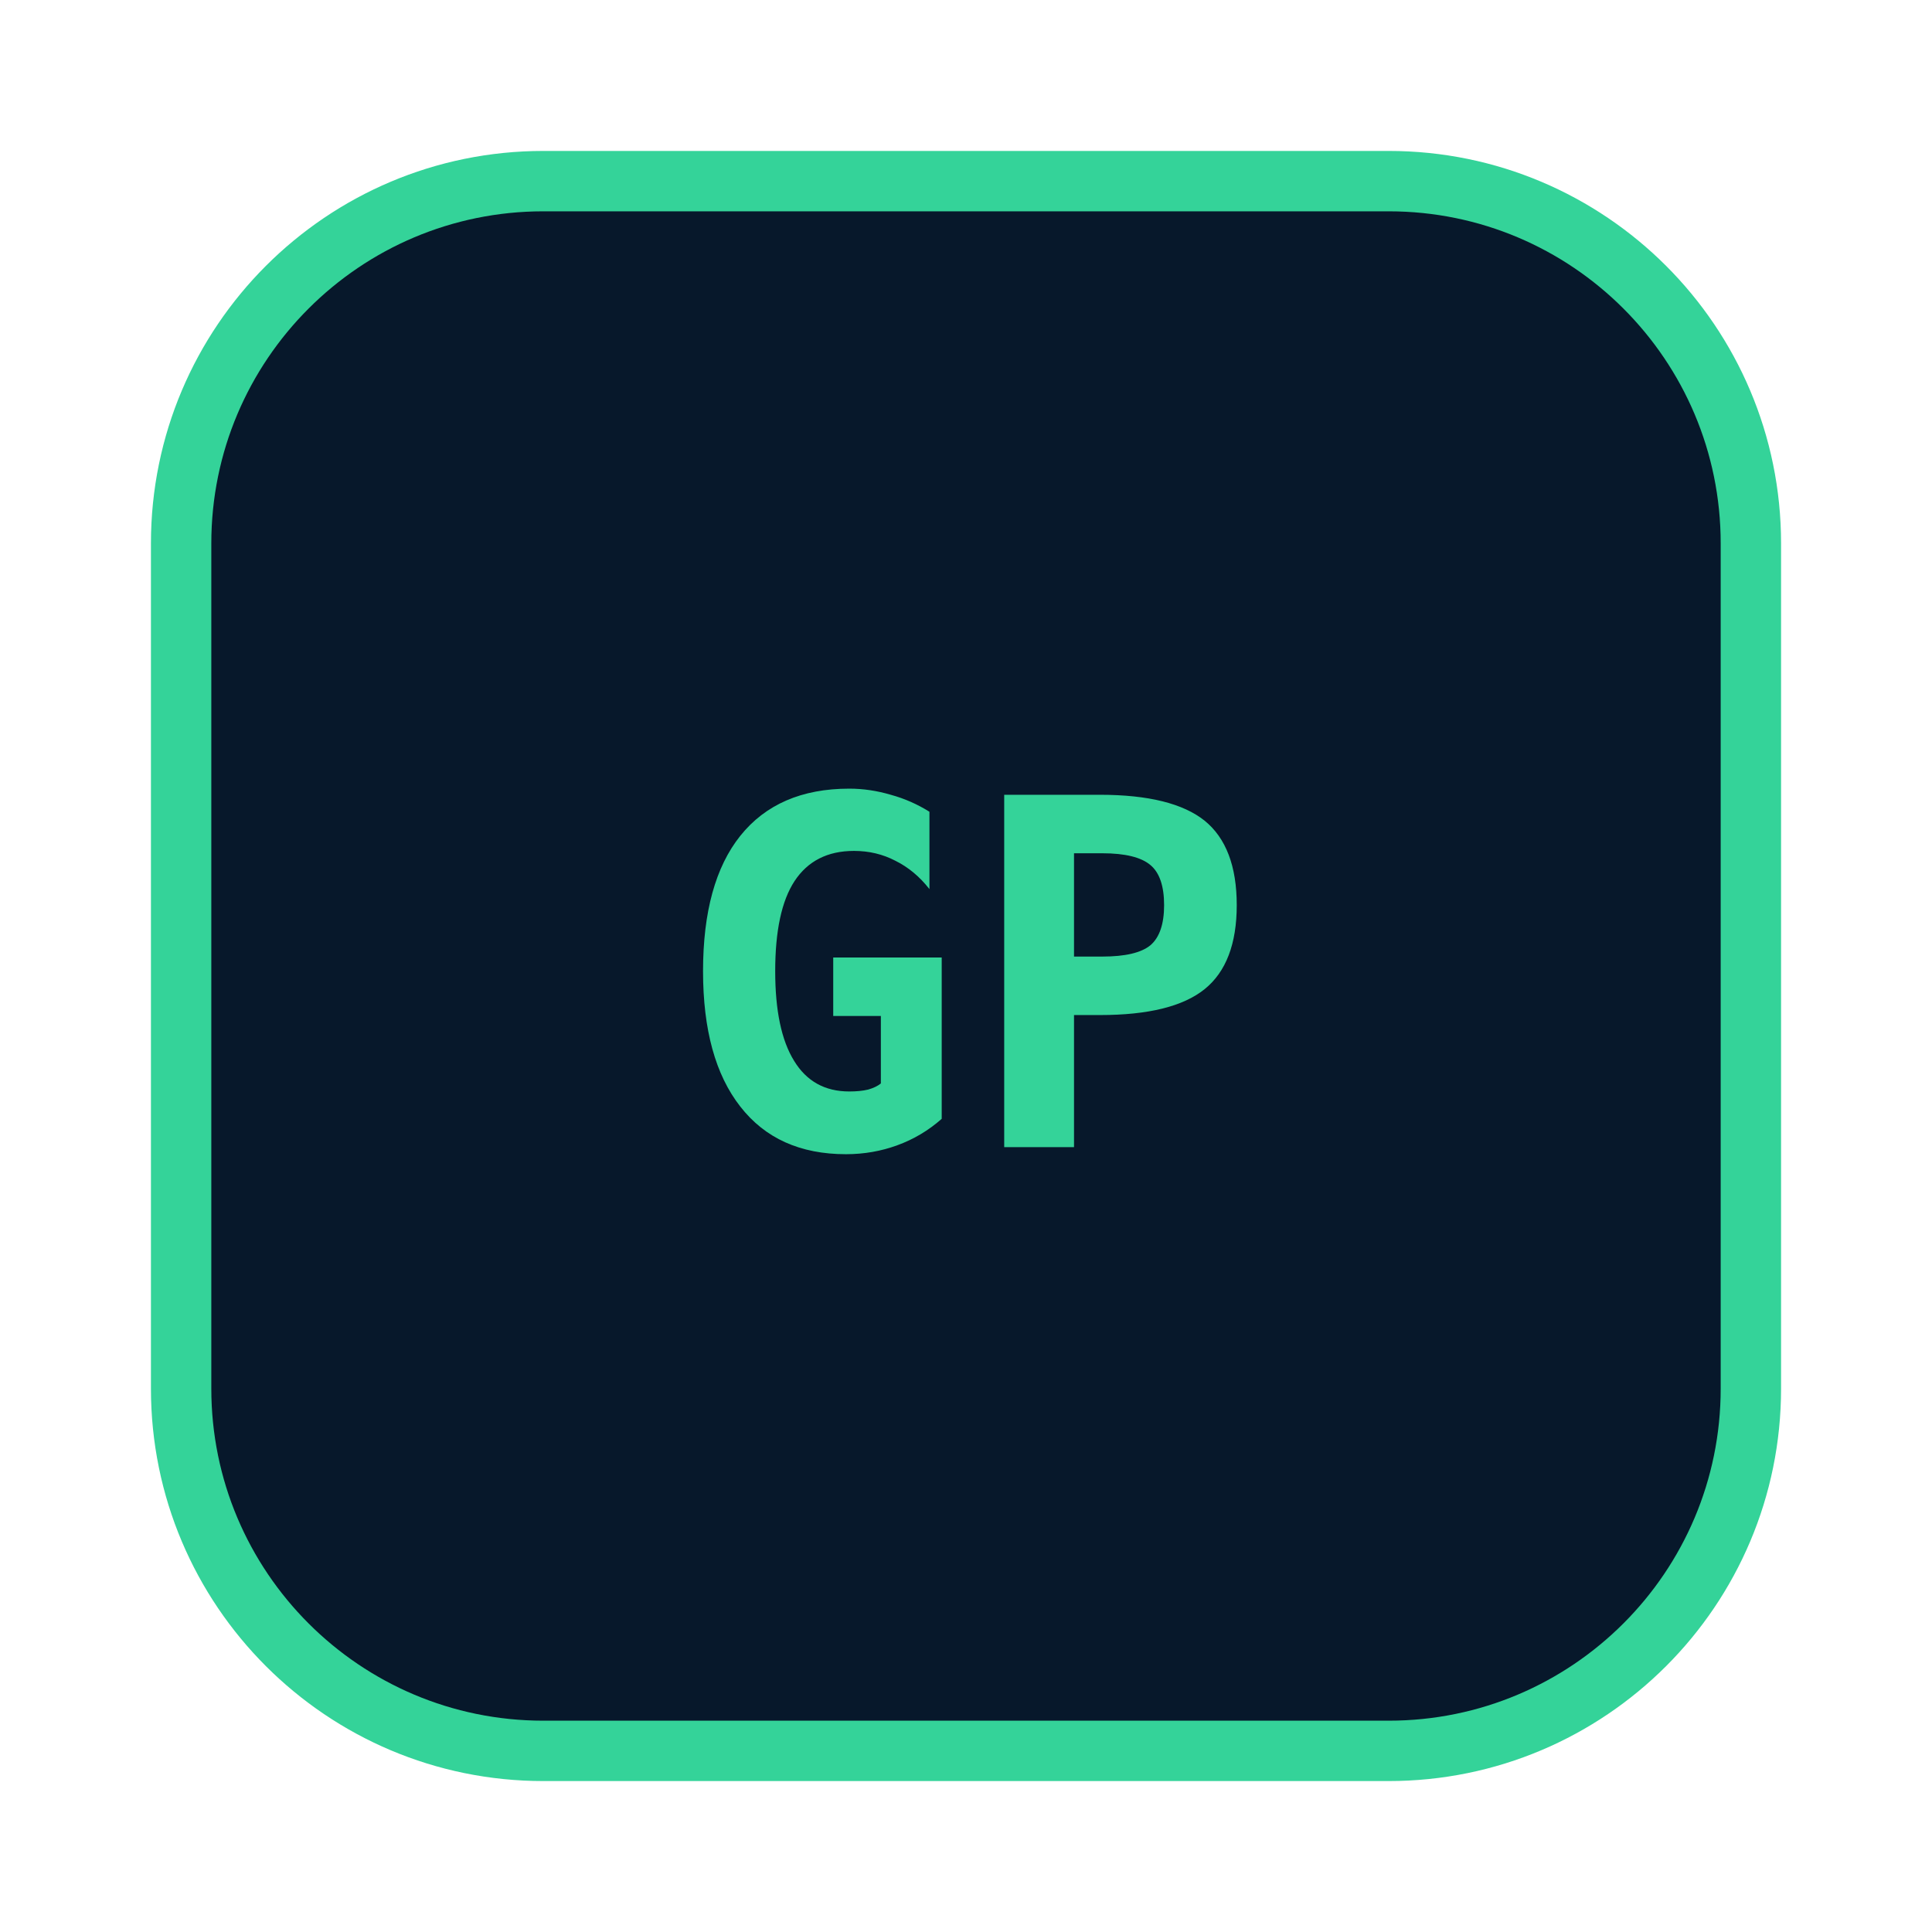
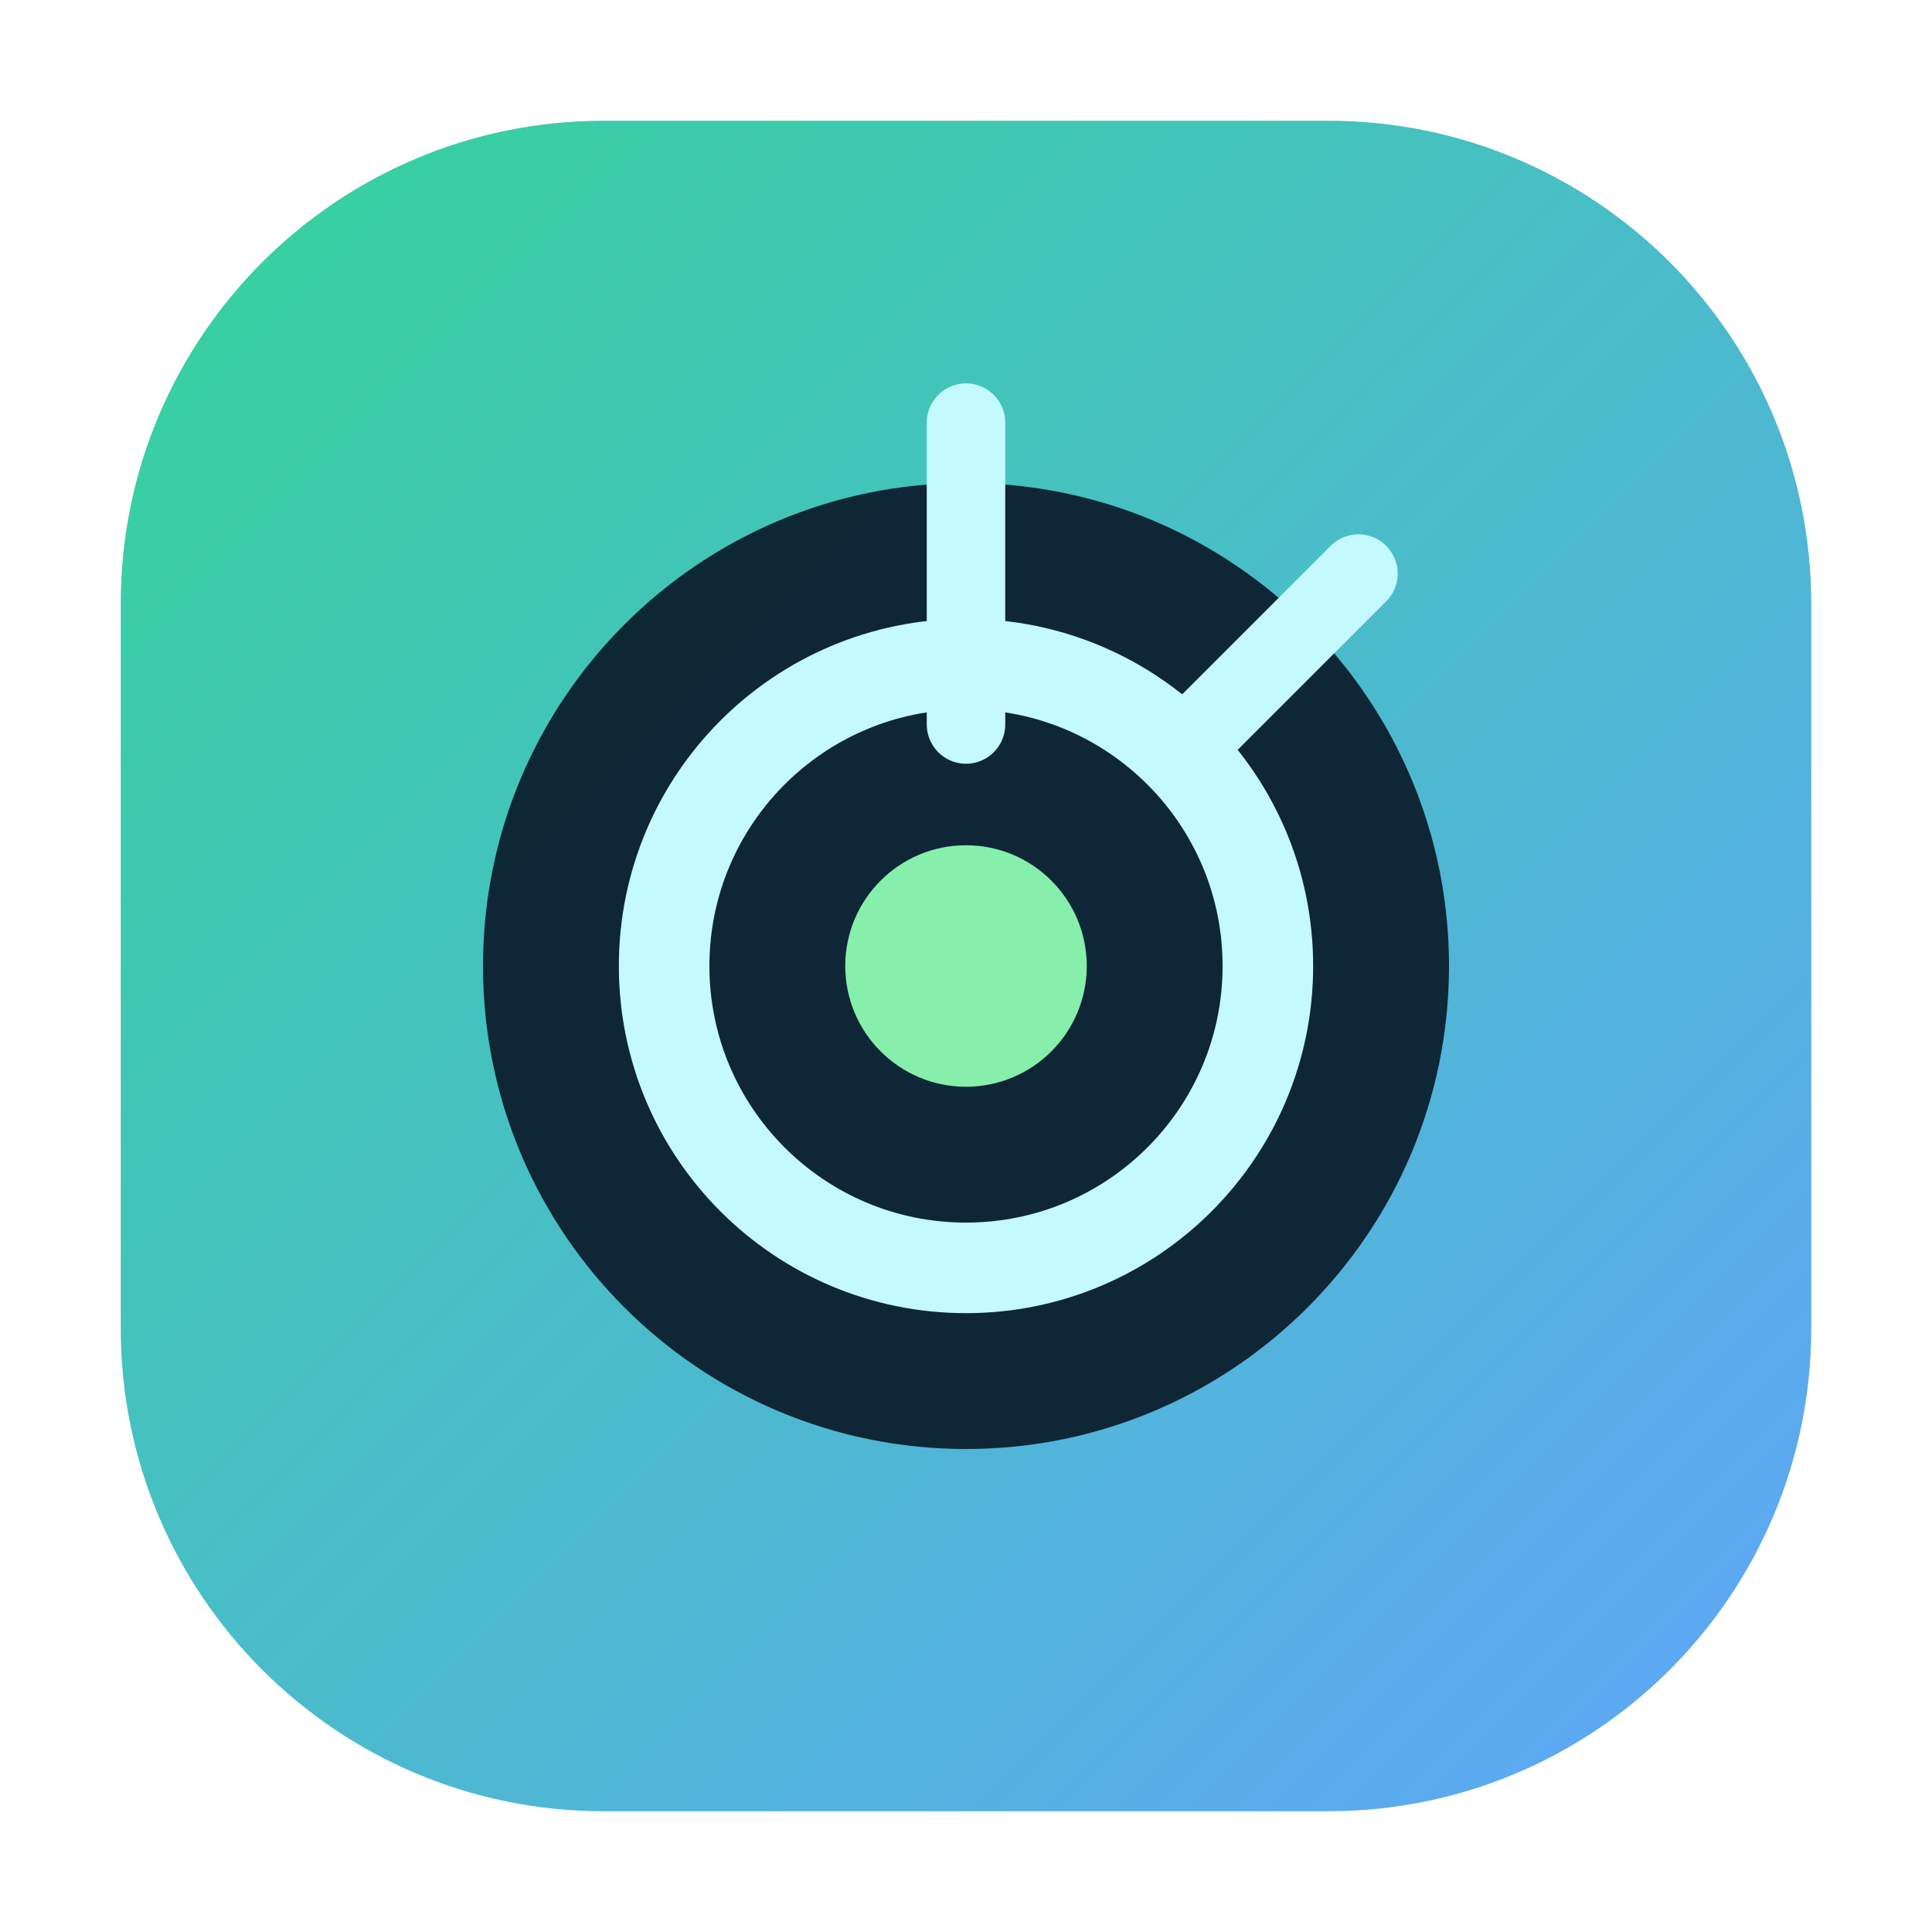
- <svg xmlns="http://www.w3.org/2000/svg" width="64" height="64" viewBox="0 0 64 64" fill="none">
+ <svg xmlns="http://www.w3.org/2000/svg" viewBox="0 0 64 64" role="img" aria-label="Goal Planner icon">
  <defs>
-     <linearGradient id="g" x1="8" y1="8" x2="56" y2="56">
-       <stop stop-color="#34D399" />
-       <stop offset="1" stop-color="#60A5FA" />
+     <linearGradient id="gpBg" x1="0%" y1="0%" x2="100%" y2="100%">
+       <stop offset="0%" stop-color="#34d399" />
+       <stop offset="100%" stop-color="#60a5fa" />
    </linearGradient>
  </defs>
-   <rect x="6" y="6" width="52" height="52" rx="12" fill="#07182B" stroke="url(#g)" stroke-width="2" />
-   <text x="32" y="38" text-anchor="middle" font-family="JetBrains Mono, Consolas, monospace" font-size="16" font-weight="700" fill="url(#g)">GP</text>
+   <rect x="4" y="4" width="56" height="56" rx="16" fill="url(#gpBg)" />
+   <circle cx="32" cy="32" r="16" fill="#0b1d2d" opacity=".94" />
+   <circle cx="32" cy="32" r="10" fill="none" stroke="#c3f9ff" stroke-width="3" />
+   <circle cx="32" cy="32" r="4" fill="#86efac" />
+   <path d="M32 14v10" stroke="#c3f9ff" stroke-width="2.6" stroke-linecap="round" />
+   <path d="M45 19l-6 6" stroke="#c3f9ff" stroke-width="2.6" stroke-linecap="round" />
</svg>
